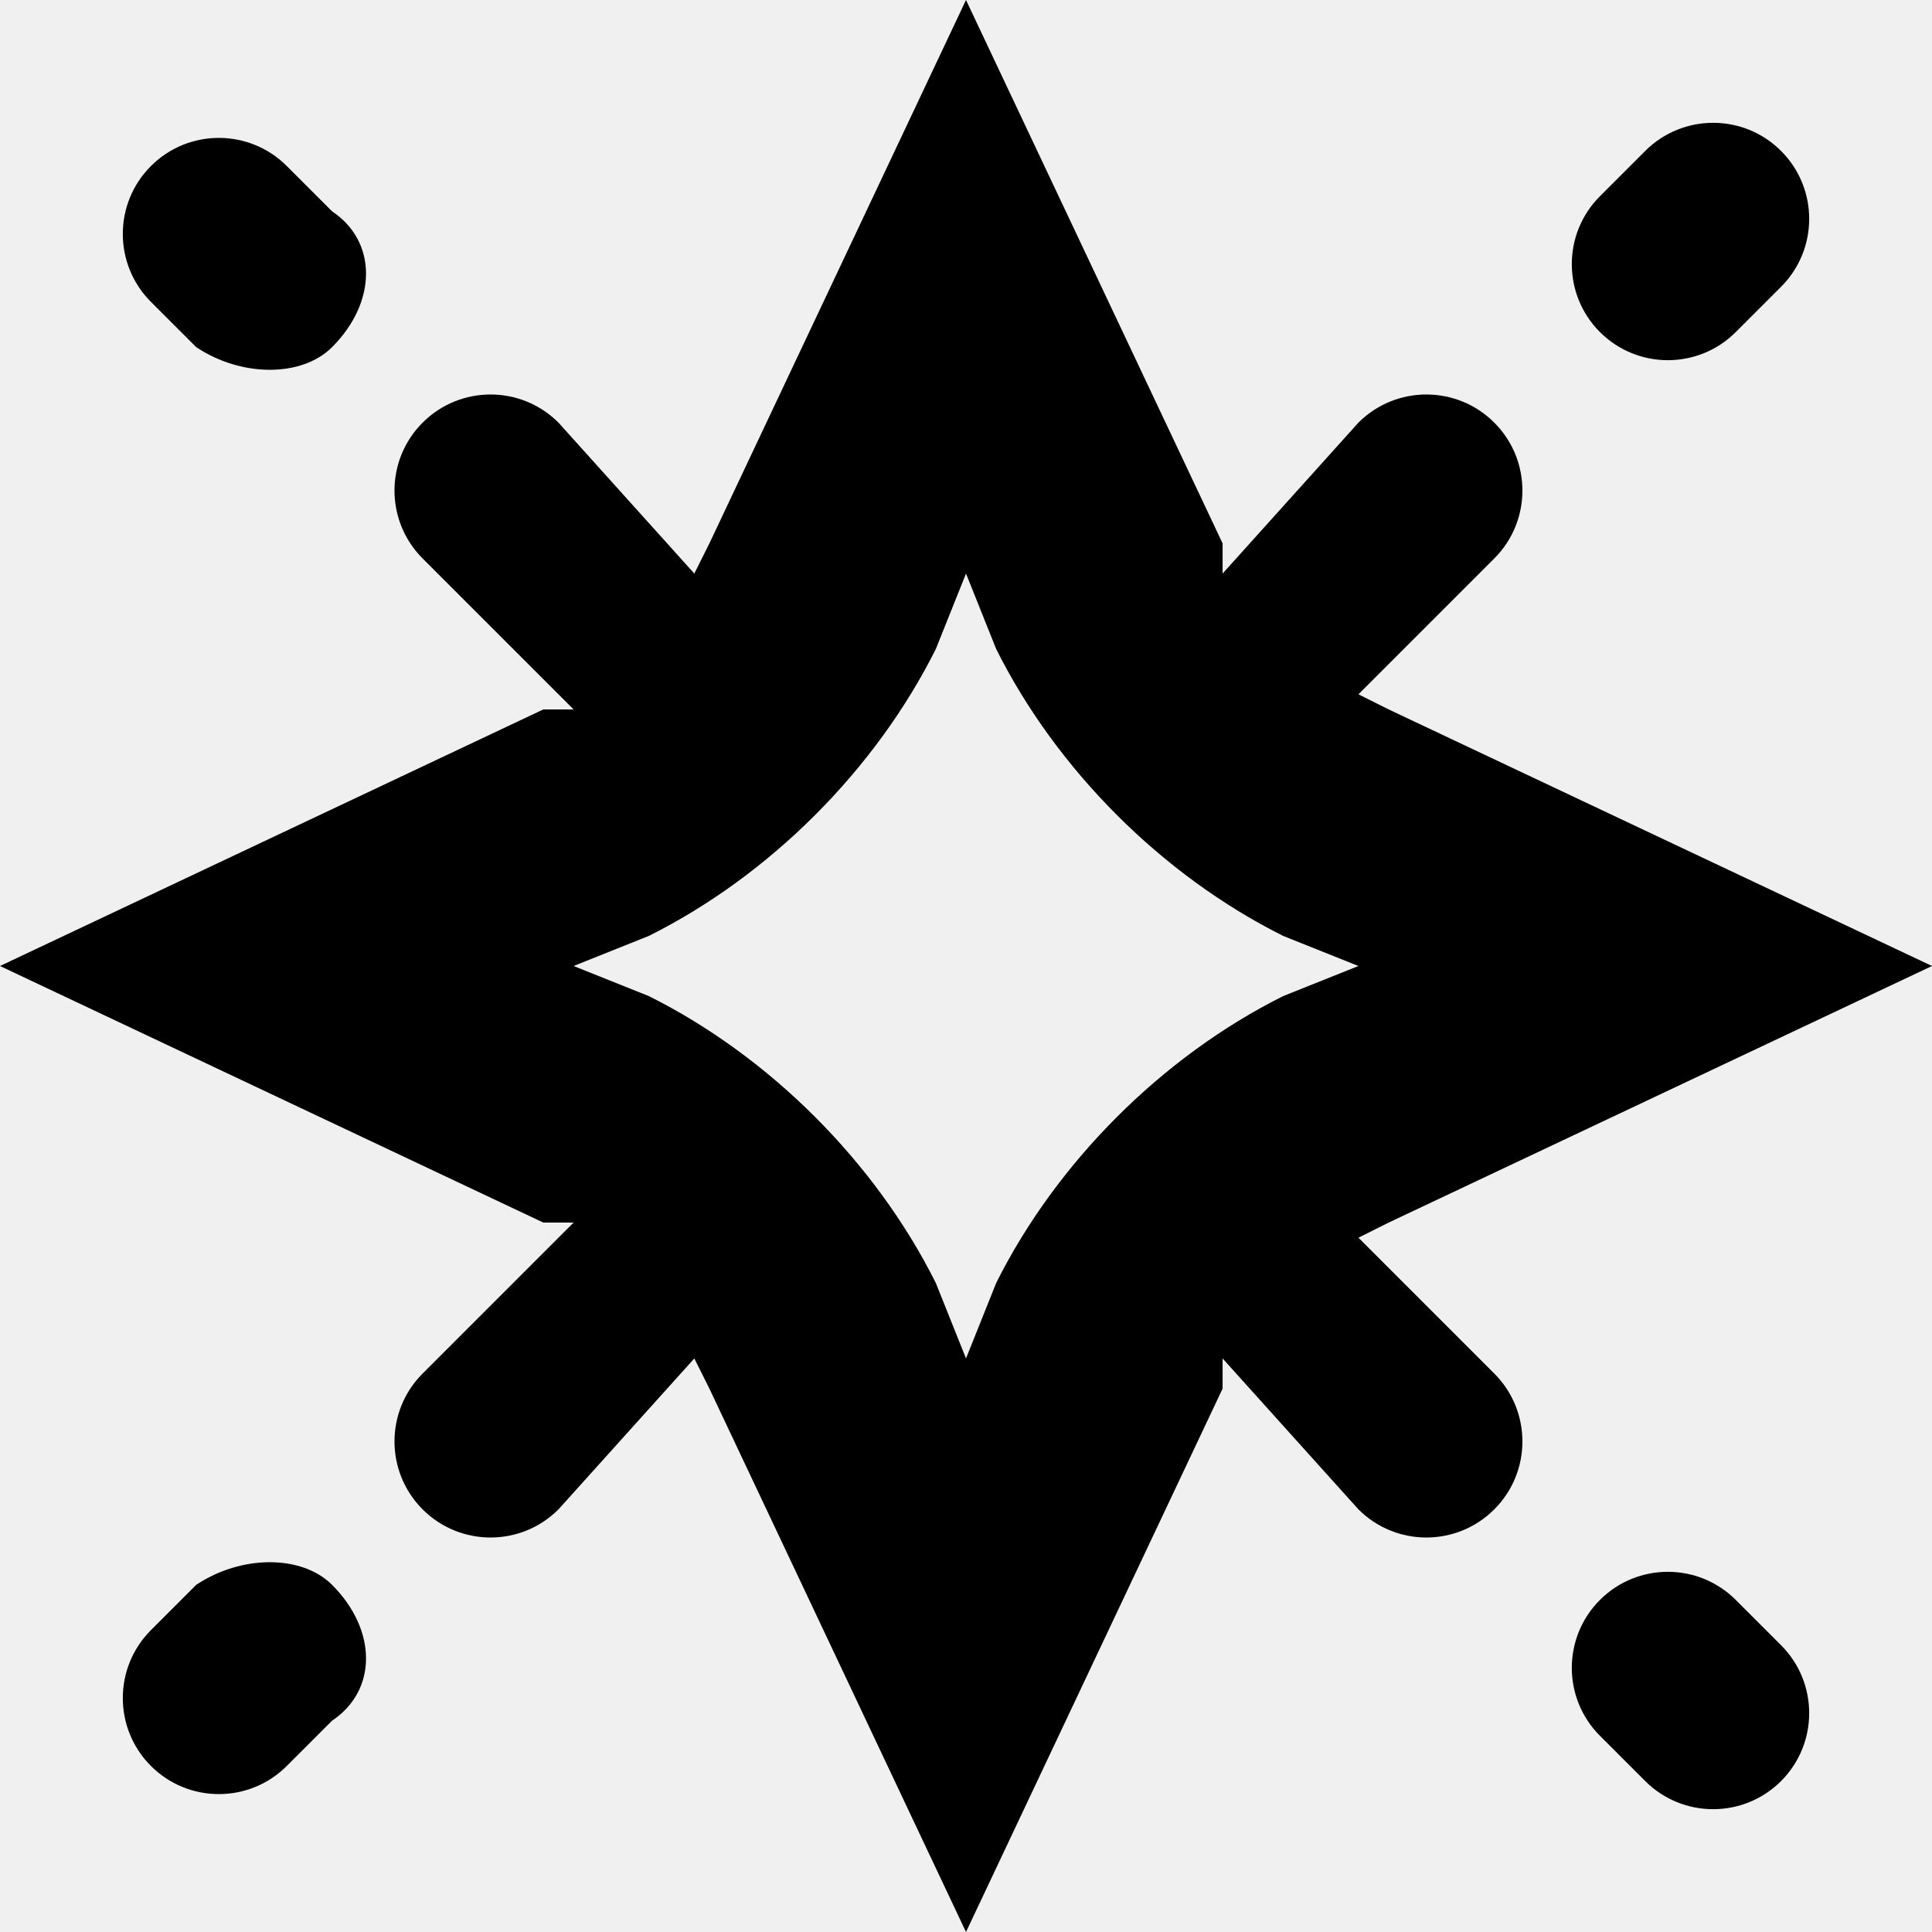
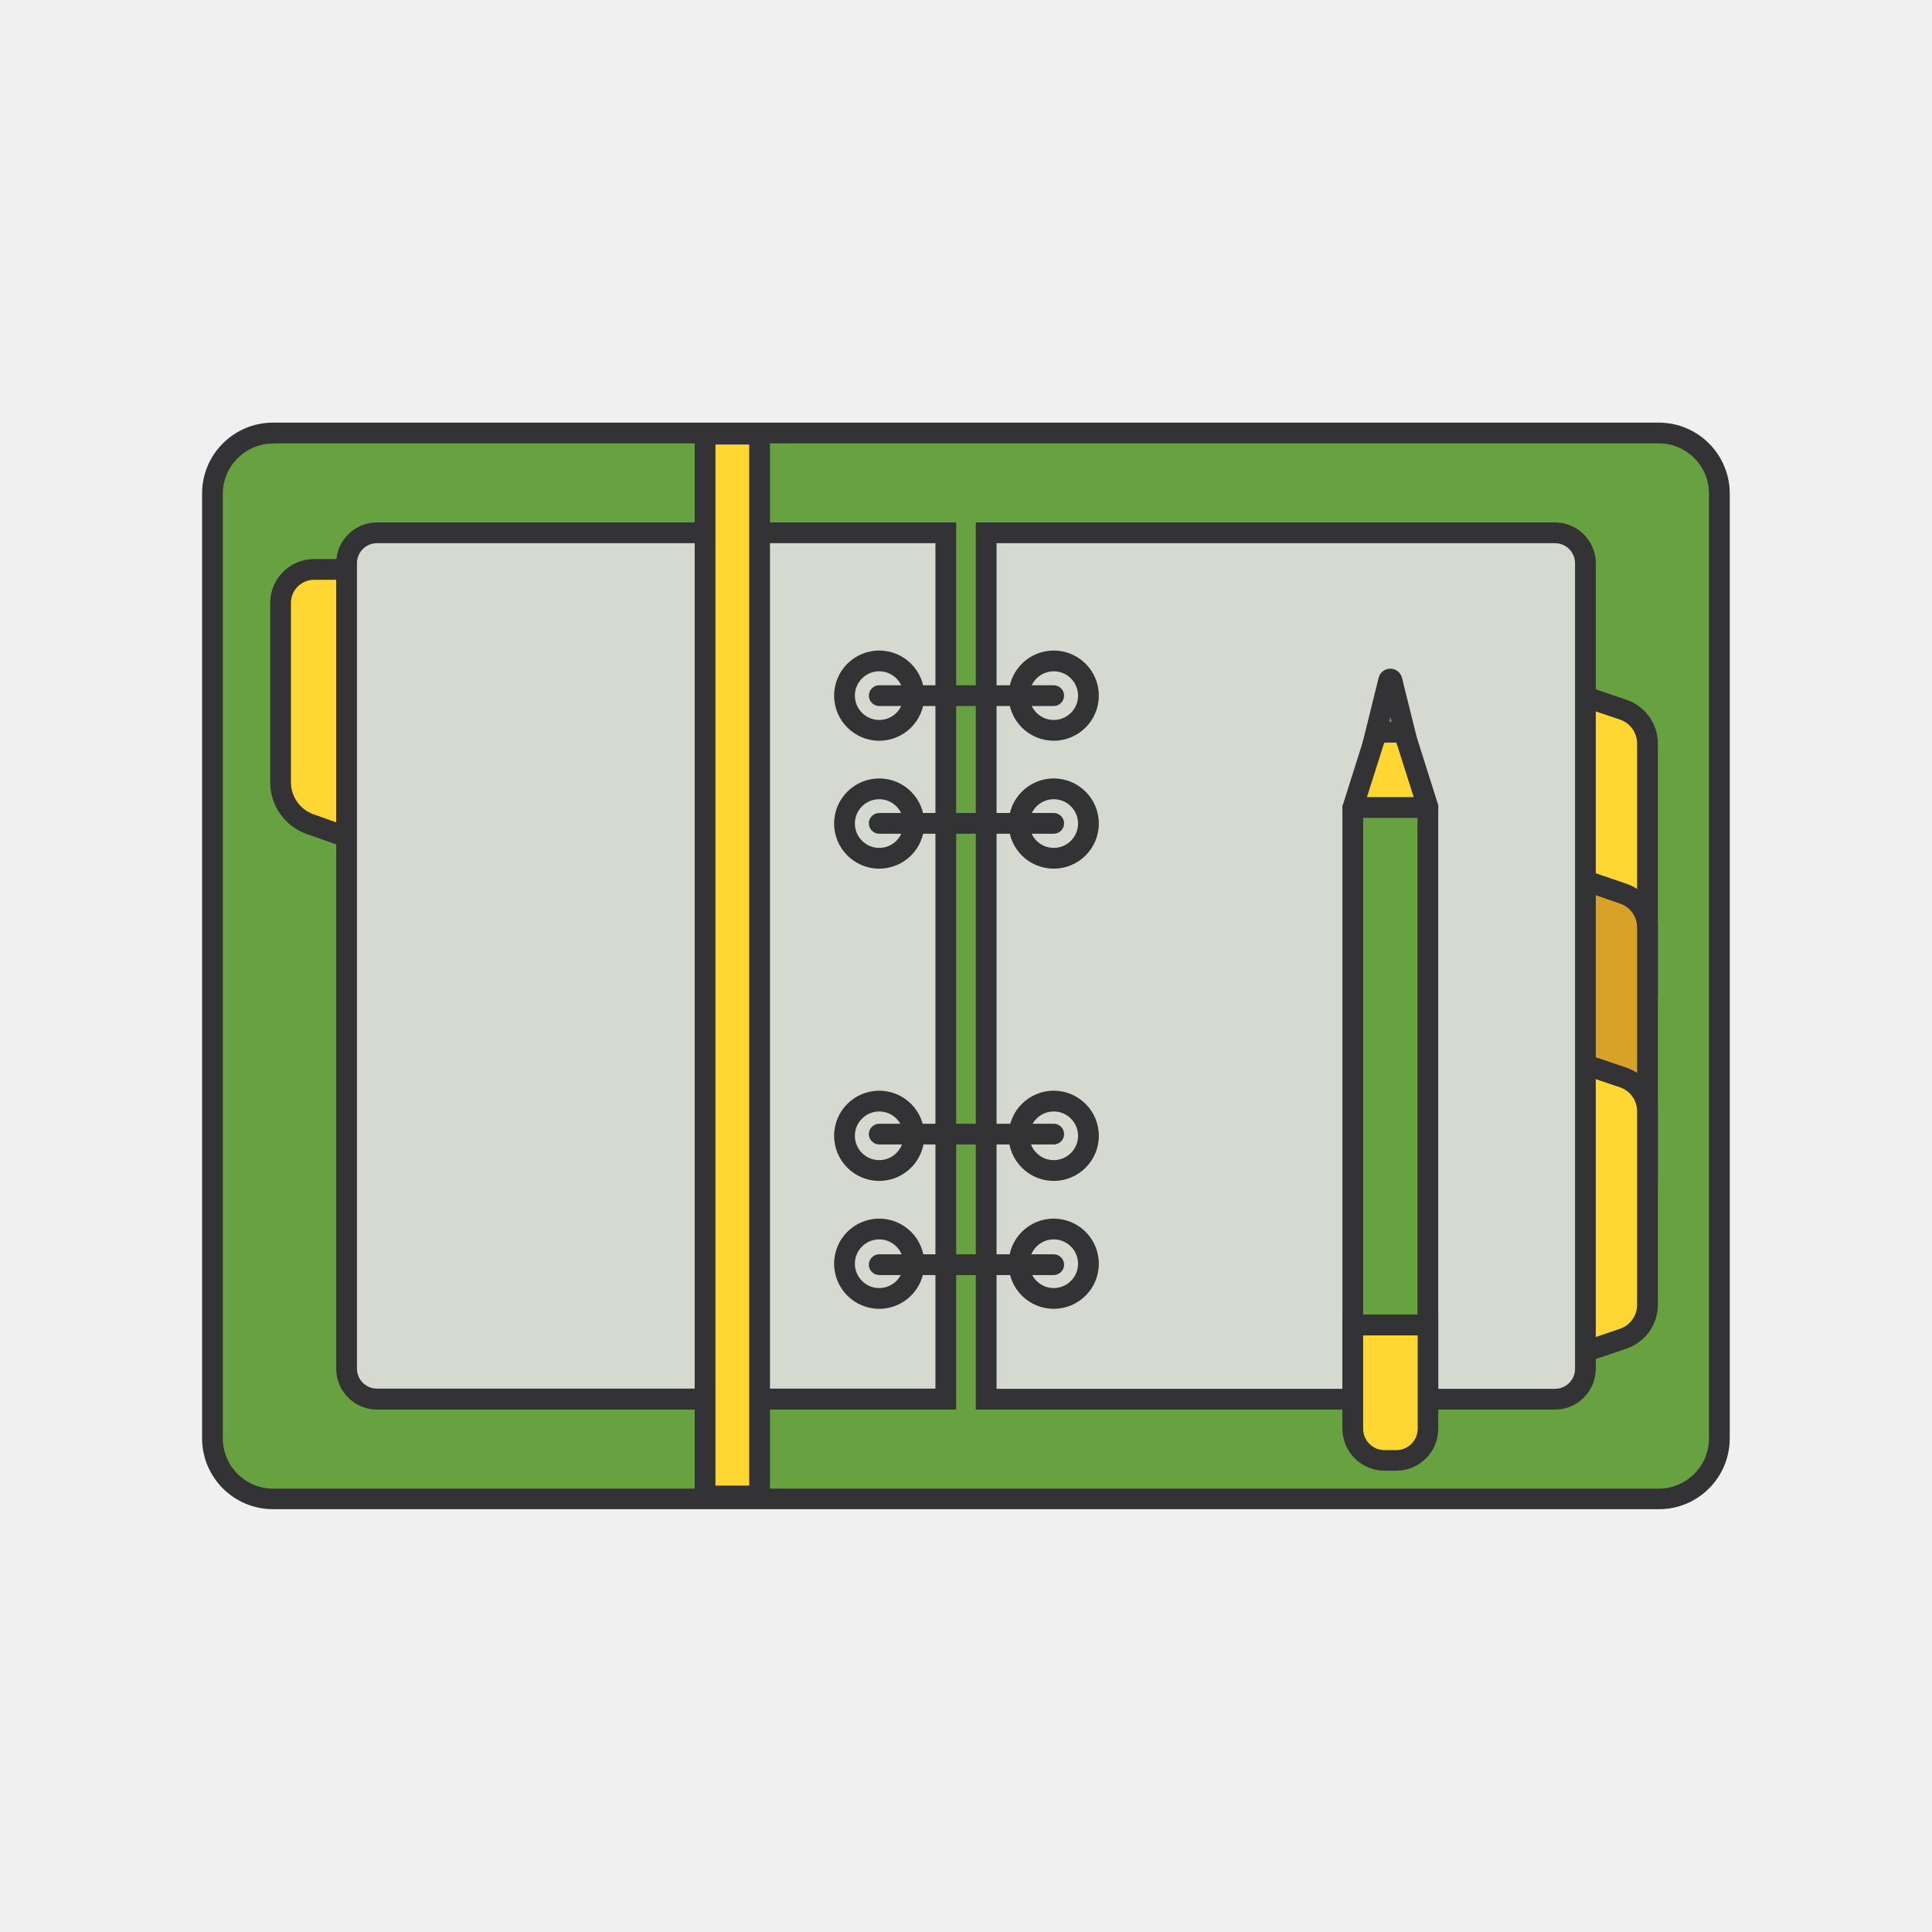
- <svg xmlns="http://www.w3.org/2000/svg" viewBox="0 0 128 128">
-   <path fill-rule="evenodd" d="M81 36 64 0 47 36l-1 2-9-10a6 6 0 0 0-9 9l10 10h-2L0 64l36 17h2L28 91a6 6 0 1 0 9 9l9-10 1 2 17 36 17-36v-2l9 10a6 6 0 1 0 9-9l-9-9 2-1 36-17-36-17-2-1 9-9a6 6 0 1 0-9-9l-9 10v-2Zm-17 2-2 5c-4 8-11 15-19 19l-5 2 5 2c8 4 15 11 19 19l2 5 2-5c4-8 11-15 19-19l5-2-5-2c-8-4-15-11-19-19l-2-5Z" clip-rule="evenodd" />
-   <path d="M118 19a6 6 0 0 0-9-9l-3 3a6 6 0 1 0 9 9l3-3Zm-96 4c-2 2-6 2-9 0l-3-3a6 6 0 1 1 9-9l3 3c3 2 3 6 0 9Zm0 82c-2-2-6-2-9 0l-3 3a6 6 0 1 0 9 9l3-3c3-2 3-6 0-9Zm96 4a6 6 0 0 1-9 9l-3-3a6 6 0 1 1 9-9l3 3Z" />
-   <style>path{fill:#000}@media (prefers-color-scheme:dark){path{fill:#fff}}</style>
+ <svg xmlns="http://www.w3.org/2000/svg" width="800px" height="800px" viewBox="0 0 1024 1024" class="icon" version="1.1">
+   <path d="M879.3 794.4H144.7c-17.7 0-32.1-14.4-32.1-32.1V261.6c0-17.7 14.4-32.1 32.1-32.1h734.5c17.7 0 32.1 14.4 32.1 32.1v500.7c0 17.8-14.3 32.1-32 32.1z" fill="#68A240" />
+   <path d="M879.3 799.9H144.7c-20.7 0-37.6-16.8-37.6-37.6V261.6c0-20.7 16.8-37.6 37.6-37.6h734.5c20.7 0 37.6 16.8 37.6 37.6v500.7c0 20.8-16.8 37.6-37.5 37.6zM144.7 235.1c-14.6 0-26.6 11.9-26.6 26.6v500.7c0 14.6 11.9 26.6 26.6 26.6h734.5c14.6 0 26.6-11.9 26.6-26.6V261.6c0-14.6-11.9-26.6-26.6-26.6H144.7z" fill="#333336" />
+   <path d="M830.4 554.8l29.9-10.2c7.7-2.6 12.9-9.8 12.9-17.9V394.1c0-8.1-5.2-15.3-12.9-17.9L830.4 366v188.8z" fill="#FFD632" />
+   <path d="M824.9 562.4V358.3l37.2 12.6c9.9 3.4 16.6 12.7 16.6 23.1v132.6c0 10.5-6.7 19.8-16.6 23.2l-37.2 12.6z m11-188.7v173.4l22.7-7.7c5.5-1.9 9.1-7 9.1-12.7V394.1c0-5.8-3.7-10.9-9.1-12.7l-22.7-7.7z" fill="#333336" />
+   <path d="M830.4 652.2l29.9-10.2c7.7-2.6 12.9-9.8 12.9-17.9V491.6c0-8.1-5.2-15.3-12.9-17.9l-29.9-10.2v188.7z" fill="#D8A128" />
+   <path d="M824.9 659.9V455.8l37.2 12.6c9.9 3.4 16.6 12.7 16.6 23.1v132.6c0 10.5-6.7 19.8-16.6 23.2l-37.2 12.6z m11-188.8v173.4l22.7-7.7c5.5-1.9 9.1-7 9.1-12.7V491.6c0-5.8-3.7-10.9-9.1-12.7l-22.7-7.8z" fill="#333336" />
+   <path d="M830.4 719.7l29.9-10.2c7.7-2.6 12.9-9.8 12.9-17.9V589c0-8.1-5.2-15.3-12.9-17.9l-29.9-10.2v158.8z" fill="#FFD632" />
+   <path d="M824.9 727.4V553.3l37.2 12.6c9.9 3.4 16.6 12.7 16.6 23.1v102.6c0 10.5-6.7 19.8-16.6 23.2l-37.2 12.6z m11-158.8V712l22.7-7.7c5.5-1.9 9.1-7 9.1-12.7V589c0-5.8-3.7-10.9-9.1-12.7l-22.7-7.7z" fill="#333336" />
+   <path d="M203.1 450.6l-38.7-13.8c-9.4-3.3-15.7-12.2-15.7-22.2v-95c0-9.8 8-17.8 17.8-17.8h36.6v148.8z" fill="#FFD632" />
+   <path d="M208.6 458.4L162.5 442c-11.6-4.1-19.3-15.1-19.3-27.4v-95c0-12.9 10.5-23.3 23.3-23.3h42.1v162.1z m-42.1-151.1c-6.8 0-12.3 5.5-12.3 12.3v95c0 7.6 4.8 14.5 12 17l31.4 11.2V307.3h-31.1z" fill="#333336" />
+   <path d="M501.3 282.4H199.8c-8.9 0-16.1 7.2-16.1 16.1v426.9c0 8.9 7.2 16.1 16.1 16.1h301.5V282.4z" fill="#D5D9CF" />
+   <path d="M506.8 747.1h-307c-11.9 0-21.6-9.7-21.6-21.6v-427c0-11.9 9.7-21.6 21.6-21.6h307v470.2z m-307-459.2c-5.9 0-10.6 4.8-10.6 10.6v426.9c0 5.9 4.8 10.6 10.6 10.6h296V287.9h-296z" fill="#333336" />
+   <path d="M824.2 282.4H522.7v459.1h301.5c8.9 0 16.1-7.2 16.1-16.1V298.5c0-8.9-7.2-16.1-16.1-16.1z" fill="#D5D9CF" />
+   <path d="M824.2 747.1h-307V276.9h307c11.9 0 21.6 9.7 21.6 21.6v426.9c0 12-9.7 21.7-21.6 21.7z m-296-11h296c5.9 0 10.6-4.8 10.6-10.6v-427c0-5.9-4.8-10.6-10.6-10.6h-296v448.2zM466 392.6c-13.2 0-23.9-10.7-23.9-23.9s10.7-23.9 23.9-23.9 23.9 10.7 23.9 23.9-10.7 23.9-23.9 23.9z m0-36.8c-7.1 0-12.9 5.8-12.9 12.9s5.8 12.9 12.9 12.9 12.9-5.8 12.9-12.9-5.8-12.9-12.9-12.9z" fill="#333336" />
+   <path d="M558.5 392.6c-13.2 0-23.9-10.7-23.9-23.9s10.7-23.9 23.9-23.9 23.9 10.7 23.9 23.9-10.7 23.9-23.9 23.9z m0-36.8c-7.1 0-12.9 5.8-12.9 12.9s5.8 12.9 12.9 12.9 12.9-5.8 12.9-12.9-5.8-12.9-12.9-12.9zM466 460.4c-13.2 0-23.9-10.7-23.9-23.9s10.7-23.9 23.9-23.9 23.9 10.7 23.9 23.9-10.7 23.9-23.9 23.9z m0-36.8c-7.1 0-12.9 5.8-12.9 12.9s5.8 12.9 12.9 12.9 12.9-5.8 12.9-12.9-5.8-12.9-12.9-12.9zM558.5 460.4c-13.2 0-23.9-10.7-23.9-23.9s10.7-23.9 23.9-23.9 23.9 10.7 23.9 23.9-10.7 23.9-23.9 23.9z m0-36.8c-7.1 0-12.9 5.8-12.9 12.9s5.8 12.9 12.9 12.9 12.9-5.8 12.9-12.9-5.8-12.9-12.9-12.9zM466 625.9c-13.2 0-23.9-10.7-23.9-23.9s10.7-23.9 23.9-23.9 23.9 10.7 23.9 23.9-10.7 23.9-23.9 23.9z m0-36.8c-7.1 0-12.9 5.8-12.9 12.9s5.8 12.9 12.9 12.9 12.9-5.8 12.9-12.9-5.8-12.9-12.9-12.9zM558.5 625.9c-13.2 0-23.9-10.7-23.9-23.9s10.7-23.9 23.9-23.9 23.9 10.7 23.9 23.9-10.7 23.9-23.9 23.9z m0-36.8c-7.1 0-12.9 5.8-12.9 12.9s5.8 12.9 12.9 12.9 12.9-5.8 12.9-12.9-5.8-12.9-12.9-12.9zM466 693.7c-13.2 0-23.9-10.7-23.9-23.9s10.7-23.9 23.9-23.9 23.9 10.7 23.9 23.9-10.7 23.9-23.9 23.9z m0-36.8c-7.1 0-12.9 5.8-12.9 12.9s5.8 12.9 12.9 12.9 12.9-5.8 12.9-12.9-5.8-12.9-12.9-12.9zM558.5 693.7c-13.2 0-23.9-10.7-23.9-23.9s10.7-23.9 23.9-23.9 23.9 10.7 23.9 23.9-10.7 23.9-23.9 23.9z m0-36.8c-7.1 0-12.9 5.8-12.9 12.9s5.8 12.9 12.9 12.9 12.9-5.8 12.9-12.9-5.8-12.9-12.9-12.9z" fill="#333336" />
+   <path d="M558.5 374.2H466c-3 0-5.5-2.5-5.5-5.5s2.5-5.5 5.5-5.5h92.5c3 0 5.5 2.5 5.5 5.5s-2.5 5.5-5.5 5.5zM558.5 441.9H466c-3 0-5.5-2.5-5.5-5.5s2.5-5.5 5.5-5.5h92.5c3 0 5.5 2.5 5.5 5.5s-2.5 5.5-5.5 5.5zM558.5 606.6H466c-3 0-5.5-2.5-5.5-5.5s2.5-5.5 5.5-5.5h92.5c3 0 5.5 2.5 5.5 5.5s-2.5 5.5-5.5 5.5zM558.5 675.8H466c-3 0-5.5-2.5-5.5-5.5s2.5-5.5 5.5-5.5h92.5c3 0 5.5 2.5 5.5 5.5s-2.5 5.5-5.5 5.5z" fill="#333336" />
+   <path d="M373.7 230.1h28.9v562.8h-28.9z" fill="#FFD632" />
+   <path d="M408.1 798.4h-39.9V224.6h39.9v573.8z m-28.9-11h17.9V235.6h-17.9v551.8z" fill="#333336" />
+   <path d="M756.8 426.8v321.4c0 11-8.9 19.9-19.9 19.9-11 0-19.9-8.9-19.9-19.9V426.8" fill="#68A240" />
+   <path d="M736.9 773.6c-14 0-25.4-11.4-25.4-25.4V426.8h11v321.4c0 7.9 6.5 14.4 14.4 14.4s14.4-6.5 14.4-14.4V426.8h11v321.4c0 14-11.4 25.4-25.4 25.4z" fill="#333336" />
+   <path d="M756.6 428c0.1 0 0.2-0.1 0.2-0.3L746 393.4c-2.3-9.4-15.6-9.4-18 0l-10.9 34.3c0 0.1 0.1 0.3 0.2 0.3h39.3z" fill="#FFD632" />
+   <path d="M756.6 433.5h-39.3c-1.8 0-3.5-0.9-4.6-2.3-1.1-1.5-1.4-3.4-0.8-5.1l10.8-34.1c1.7-6.6 7.4-11 14.3-11 6.8 0 12.5 4.4 14.3 11l10.8 34.1c0.5 1.7 0.2 3.6-0.8 5.1s-2.9 2.3-4.7 2.3z m-32.1-11h24.8l-8.8-27.7c-0.6-2.6-2.8-2.8-3.6-2.8-0.7 0-3 0.2-3.6 2.8l-0.1 0.3-8.7 27.4z" fill="#333336" />
+   <path d="M717 702.3h39.8v55c0 9.3-7.5 16.8-16.8 16.8h-6.3c-9.3 0-16.8-7.5-16.8-16.8v-55z" fill="#FFD632" />
+   <path d="M740.1 779.5h-6.3c-12.3 0-22.3-10-22.3-22.3v-60.5h50.8v60.5c0 12.4-10 22.3-22.2 22.3z m-17.6-71.7v49.5c0 6.2 5.1 11.3 11.3 11.3h6.3c6.2 0 11.3-5.1 11.3-11.3v-49.5h-28.9z" fill="#333336" />
+   <path d="M729.2 388.1h15.3l-6.8-27.5c-0.2-0.9-1.5-0.9-1.7 0l-6.8 27.5z" fill="#68A240" />
+   <path d="M751.6 393.6h-29.4l8.5-34.3c0.7-2.9 3.3-4.9 6.2-4.9 2.9 0 5.5 2 6.2 4.9l8.5 34.3z m-15.3-11h1.3l-0.6-2.6-0.7 2.6z" fill="#333336" />
</svg>
